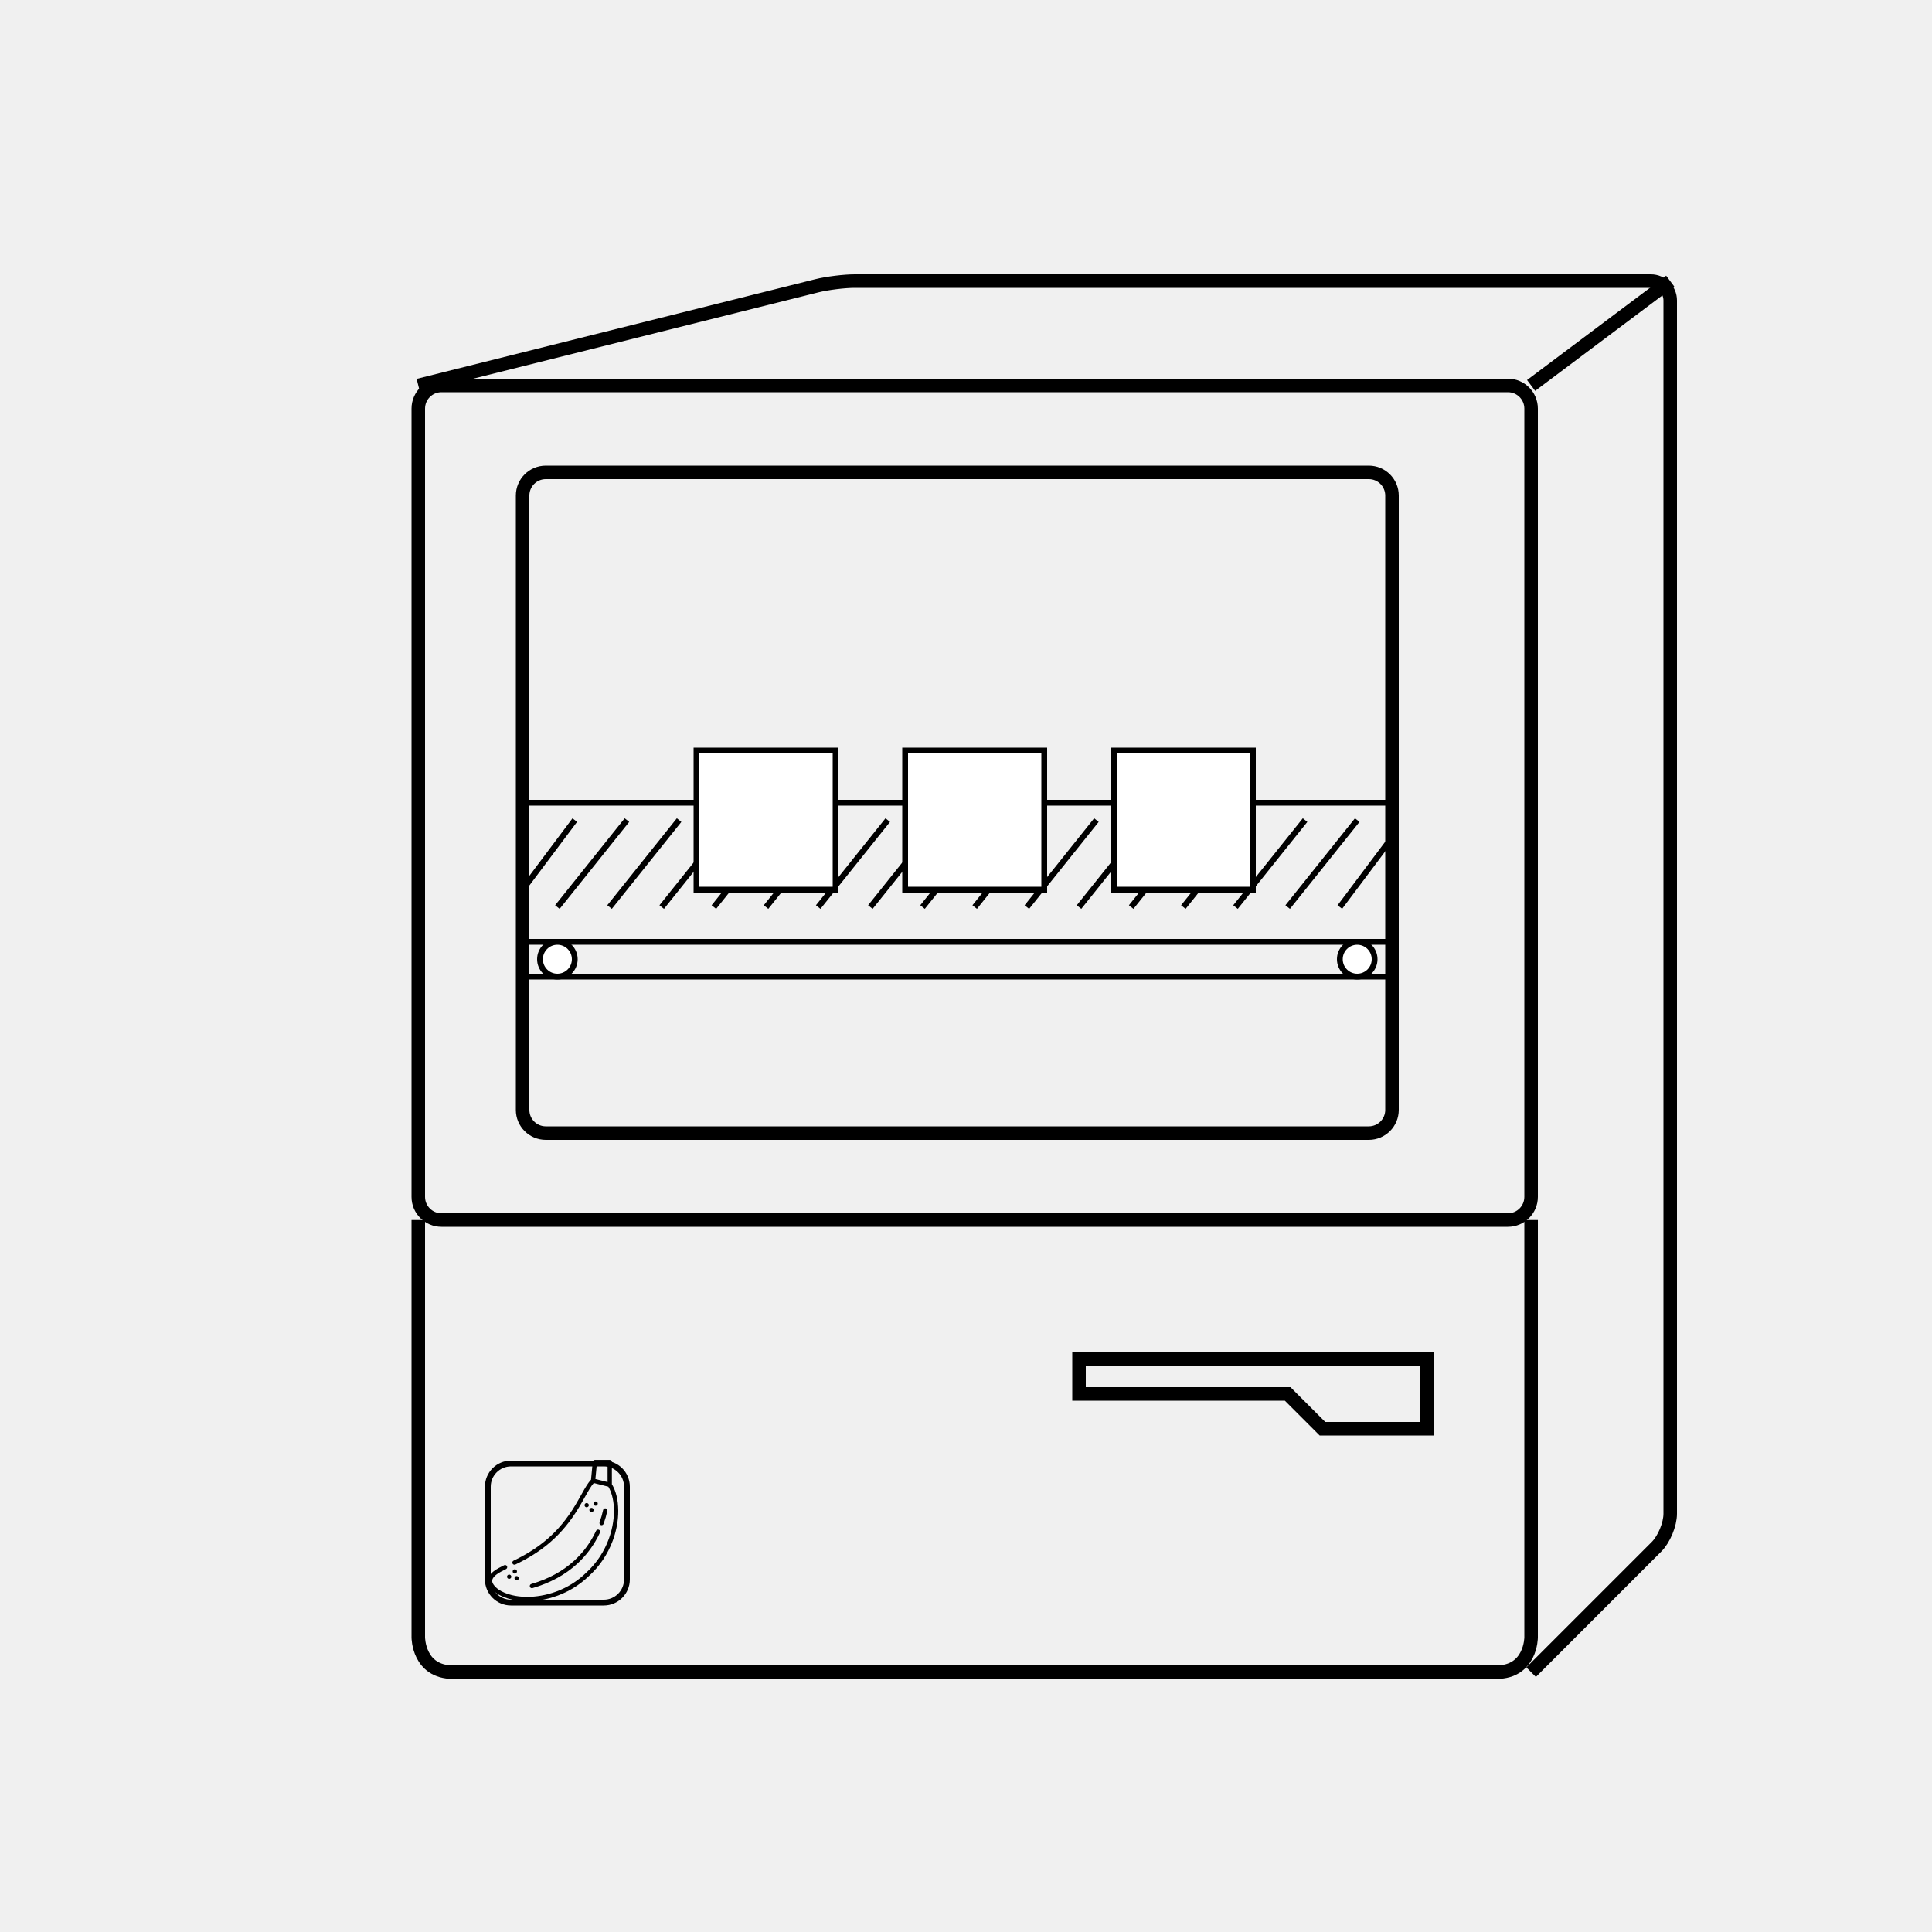
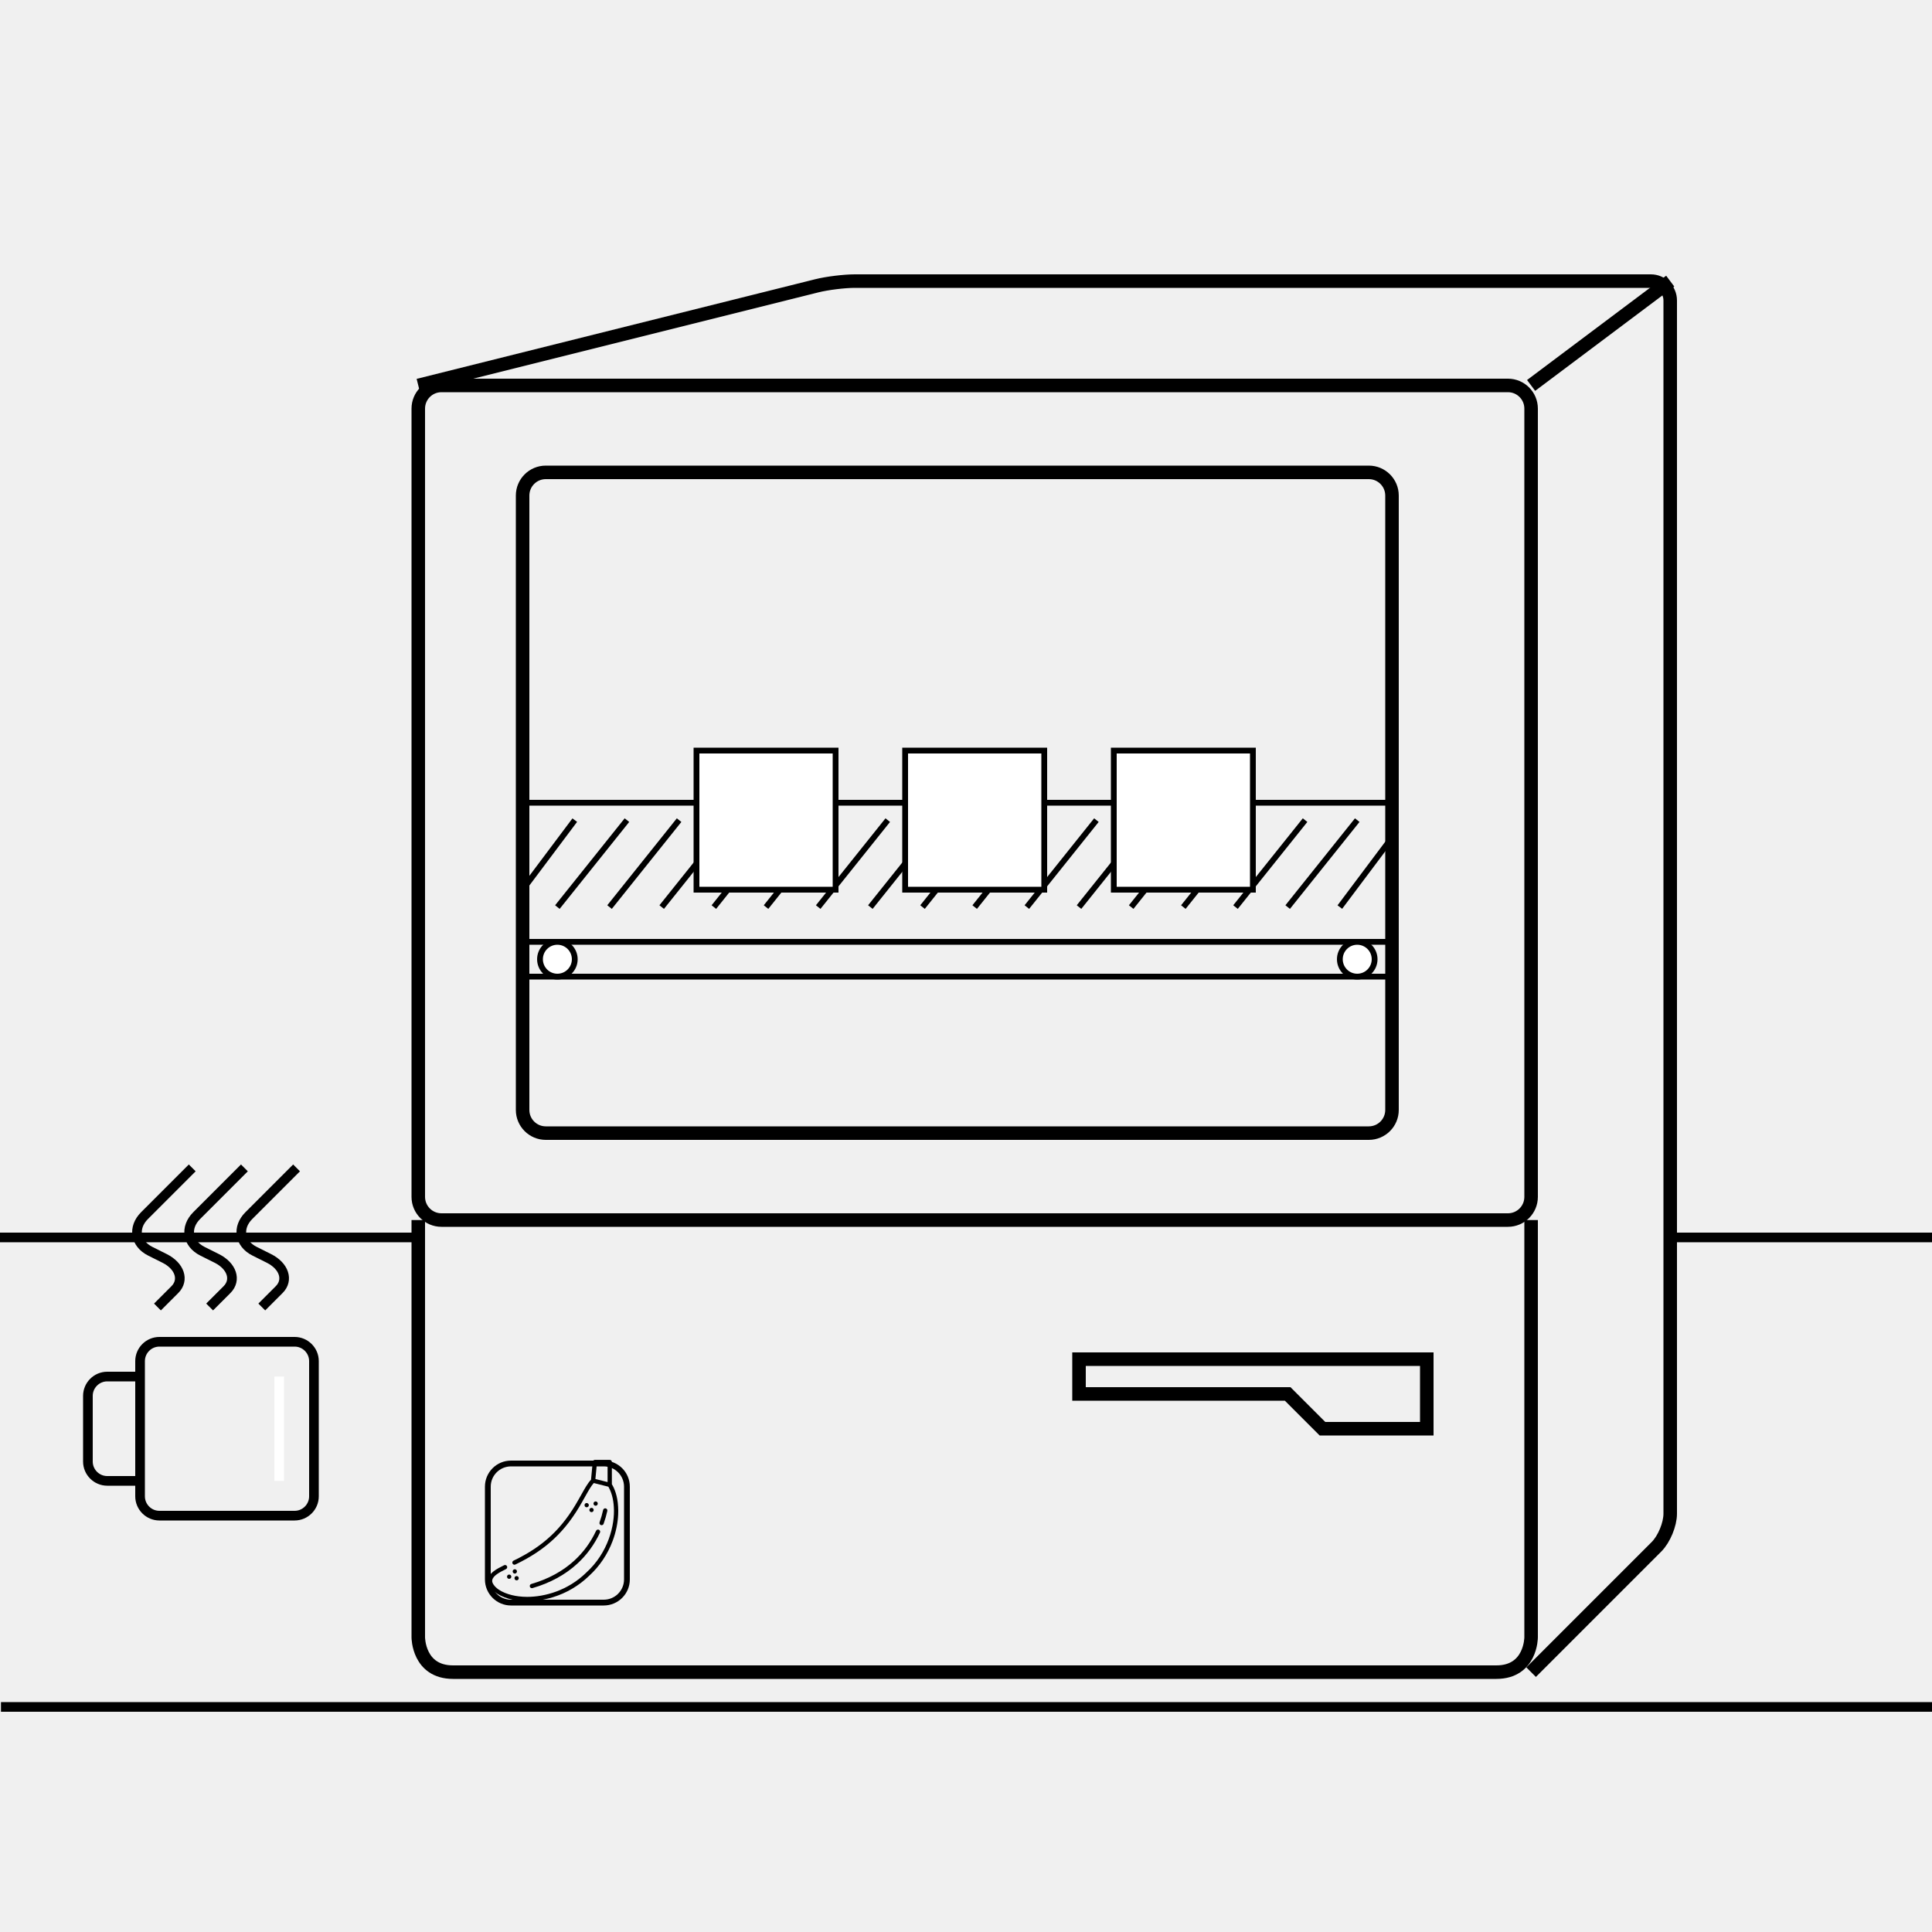
<svg xmlns="http://www.w3.org/2000/svg" version="1.1" id="loop" x="0px" y="0px" width="1000px" height="1000px" viewBox="0 0 1000 1000" enable-background="new 0 0 1000 1000" xml:space="preserve">
  <g display="none">
    <g id="Desktop">
      <g display="inline">
        <path fill="none" stroke="#000000" stroke-width="4" stroke-miterlimit="10" d="M369.5,591c0,5.5-4.5,10-10,10h-88     c-5.5,0-10-4.5-10-10V251c0-5.5,4.5-10,10-10h88c5.5,0,10,4.5,10,10V591z" />
      </g>
      <line display="inline" fill="none" stroke="#000000" stroke-width="4" stroke-miterlimit="10" x1="380.5" y1="239" x2="380.5" y2="599" />
      <g display="inline">
        <path fill="none" stroke="#000000" stroke-width="4" stroke-miterlimit="10" d="M380.5,599h350c5.5,0,10-4.5,10-10V249     c0-5.5-4.5-10-10-10h-350" />
      </g>
      <line display="inline" fill="none" stroke="#000000" stroke-width="4" stroke-miterlimit="10" x1="389.5" y1="275" x2="722.5" y2="275" />
      <polyline display="inline" fill="none" stroke="#000000" stroke-width="4" stroke-miterlimit="10" points="398.5,266 389.5,257     398.5,248   " />
      <rect x="497.5" y="248" display="inline" fill="none" stroke="#000000" stroke-width="4" stroke-miterlimit="10" width="18" height="18" />
      <line display="inline" fill="none" stroke="#000000" stroke-width="4" stroke-miterlimit="10" x1="524.5" y1="257" x2="605.5" y2="257" />
      <polyline display="inline" fill="none" stroke="#000000" stroke-width="4" stroke-miterlimit="10" points="407.5,311 407.5,383     515.5,383   " />
      <polyline display="inline" fill="none" stroke="#000000" stroke-width="4" stroke-miterlimit="10" points="407.5,401 407.5,473     515.5,473   " />
      <polyline display="inline" fill="none" stroke="#000000" stroke-width="4" stroke-miterlimit="10" points="407.5,491 407.5,563     515.5,563   " />
      <polyline display="inline" fill="none" stroke="#000000" stroke-width="4" stroke-miterlimit="10" points="587.5,311 587.5,383     695.5,383   " />
      <polyline display="inline" fill="none" stroke="#000000" stroke-width="4" stroke-miterlimit="10" points="587.5,401 587.5,473     695.5,473   " />
      <polyline display="inline" fill="none" stroke="#000000" stroke-width="4" stroke-miterlimit="10" points="587.5,491 587.5,563     695.5,563   " />
      <line display="inline" fill="none" stroke="#000000" stroke-width="4" stroke-miterlimit="10" x1="272.5" y1="275" x2="362.5" y2="275" />
      <circle display="inline" fill="none" stroke="#000000" stroke-width="4" stroke-miterlimit="10" cx="317.5" cy="257" r="9" />
      <line display="inline" fill="none" stroke="#000000" stroke-width="4" stroke-miterlimit="10" x1="272.5" y1="554" x2="362.5" y2="554" />
      <line display="inline" fill="none" stroke="#000000" stroke-width="4" stroke-miterlimit="10" x1="371.5" y1="248" x2="380.5" y2="248" />
      <polygon display="inline" fill="none" stroke="#000000" stroke-width="4" stroke-miterlimit="10" points="281.5,338.5 272.5,352     286,352 290.5,352   " />
      <polygon display="inline" fill="none" stroke="#000000" stroke-width="4" stroke-miterlimit="10" points="281.5,387.5 272.5,401     286,401 290.5,401   " />
      <polygon display="inline" fill="none" stroke="#000000" stroke-width="4" stroke-miterlimit="10" points="281.5,432.5 272.5,446     286,446 290.5,446   " />
      <line display="inline" fill="none" stroke="#000000" stroke-width="4" stroke-miterlimit="10" x1="299.5" y1="356" x2="335.5" y2="356" />
      <line display="inline" fill="none" stroke="#000000" stroke-width="4" stroke-miterlimit="10" x1="299.5" y1="401" x2="335.5" y2="401" />
      <line display="inline" fill="none" stroke="#000000" stroke-width="4" stroke-miterlimit="10" x1="299.5" y1="446" x2="335.5" y2="446" />
      <line display="inline" fill="none" stroke="#000000" stroke-width="4" stroke-miterlimit="10" x1="371.5" y1="590" x2="380.5" y2="590" />
      <g display="inline">
        <path d="M436.783,292.559V302h-1.219v-9.441H436.783z" />
        <path d="M438.911,302v-9.441h1.331l3.025,4.776c0.699,1.105,1.247,2.101,1.694,3.067l0.028-0.014     c-0.112-1.261-0.14-2.409-0.14-3.88v-3.95h1.147V302h-1.231l-2.998-4.791c-0.659-1.051-1.289-2.129-1.766-3.152l-0.042,0.014     c0.07,1.19,0.099,2.325,0.099,3.895V302H438.911z" />
        <path d="M454.72,301.692c-0.448,0.225-1.346,0.448-2.493,0.448c-2.662,0-4.665-1.681-4.665-4.777     c0-2.956,2.003-4.958,4.931-4.958c1.176,0,1.919,0.252,2.241,0.421l-0.294,0.993c-0.462-0.224-1.121-0.392-1.905-0.392     c-2.213,0-3.684,1.415-3.684,3.894c0,2.313,1.331,3.797,3.628,3.797c0.742,0,1.499-0.154,1.989-0.394L454.72,301.692z" />
        <path d="M464.017,297.182c0,3.25-1.976,4.973-4.385,4.973c-2.492,0-4.243-1.933-4.243-4.791c0-2.998,1.862-4.958,4.384-4.958     C462.35,292.405,464.017,294.38,464.017,297.182z M456.691,297.335c0,2.017,1.092,3.824,3.011,3.824     c1.934,0,3.026-1.779,3.026-3.923c0-1.877-0.98-3.838-3.013-3.838C457.699,293.399,456.691,295.262,456.691,297.335z" />
        <path d="M473.551,297.854c-0.069-1.315-0.153-2.898-0.14-4.076h-0.042c-0.322,1.107-0.714,2.283-1.19,3.586l-1.667,4.581h-0.926     l-1.526-4.496c-0.448-1.33-0.826-2.55-1.093-3.67h-0.027c-0.028,1.178-0.099,2.761-0.183,4.175L466.505,302h-1.163l0.658-9.441     h1.556l1.61,4.566c0.393,1.163,0.714,2.198,0.952,3.18h0.042c0.238-0.953,0.575-1.989,0.995-3.18l1.681-4.566h1.556l0.588,9.441     h-1.191L473.551,297.854z" />
        <path d="M478.069,292.559V302h-1.219v-9.441H478.069z" />
        <path d="M480.196,302v-9.441h1.331l3.025,4.776c0.699,1.105,1.246,2.101,1.694,3.067l0.028-0.014     c-0.112-1.261-0.14-2.409-0.14-3.88v-3.95h1.147V302h-1.231l-2.998-4.791c-0.659-1.051-1.289-2.129-1.766-3.152l-0.042,0.014     c0.07,1.19,0.099,2.325,0.099,3.895V302H480.196z" />
        <path d="M496.594,301.58c-0.547,0.195-1.625,0.519-2.899,0.519c-1.429,0-2.605-0.364-3.53-1.247     c-0.813-0.785-1.315-2.045-1.315-3.516c0.014-2.815,1.946-4.875,5.112-4.875c1.093,0,1.947,0.237,2.354,0.434l-0.294,0.995     c-0.504-0.224-1.135-0.406-2.087-0.406c-2.297,0-3.796,1.43-3.796,3.796c0,2.396,1.442,3.811,3.642,3.811     c0.798,0,1.345-0.112,1.625-0.252v-2.815h-1.919v-0.979h3.11v4.537H496.594z" />
      </g>
      <g display="inline">
        <path d="M623.634,297.182c0,3.25-1.976,4.973-4.384,4.973c-2.493,0-4.244-1.933-4.244-4.791c0-2.998,1.862-4.958,4.384-4.958     C621.967,292.405,623.634,294.38,623.634,297.182z M616.307,297.335c0,2.017,1.092,3.824,3.011,3.824     c1.934,0,3.026-1.779,3.026-3.923c0-1.877-0.98-3.838-3.013-3.838C617.315,293.399,616.307,295.262,616.307,297.335z" />
        <path d="M626.429,292.559v5.589c0,2.115,0.938,3.013,2.199,3.013c1.4,0,2.297-0.926,2.297-3.013v-5.589h1.231v5.505     c0,2.899-1.526,4.09-3.571,4.09c-1.934,0-3.391-1.106-3.391-4.033v-5.562H626.429z" />
        <path d="M636.061,293.596h-2.872v-1.037h6.99v1.037h-2.885V302h-1.233V293.596L636.061,293.596z" />
        <path d="M648.034,301.58c-0.546,0.195-1.625,0.519-2.898,0.519c-1.429,0-2.605-0.364-3.53-1.247     c-0.813-0.785-1.316-2.045-1.316-3.516c0.015-2.815,1.947-4.875,5.113-4.875c1.092,0,1.947,0.237,2.354,0.434l-0.294,0.995     c-0.505-0.224-1.136-0.406-2.087-0.406c-2.298,0-3.797,1.43-3.797,3.796c0,2.396,1.443,3.811,3.643,3.811     c0.798,0,1.345-0.112,1.625-0.252v-2.815h-1.919v-0.979h3.109v4.537H648.034z" />
        <path d="M657.961,297.182c0,3.25-1.976,4.973-4.385,4.973c-2.492,0-4.244-1.933-4.244-4.791c0-2.998,1.863-4.958,4.385-4.958     C656.293,292.405,657.961,294.38,657.961,297.182z M650.635,297.335c0,2.017,1.092,3.824,3.012,3.824     c1.933,0,3.025-1.779,3.025-3.923c0-1.877-0.98-3.838-3.013-3.838C651.643,293.399,650.635,295.262,650.635,297.335z" />
        <path d="M660.758,292.559V302h-1.22v-9.441H660.758z" />
        <path d="M662.885,302v-9.441h1.331l3.024,4.776c0.7,1.105,1.247,2.101,1.695,3.067l0.028-0.014     c-0.112-1.261-0.141-2.409-0.141-3.88v-3.95h1.148V302h-1.232l-2.998-4.791c-0.659-1.051-1.289-2.129-1.765-3.152l-0.042,0.014     c0.07,1.19,0.098,2.325,0.098,3.895V302H662.885z" />
        <path d="M679.282,301.58c-0.546,0.195-1.625,0.519-2.898,0.519c-1.43,0-2.605-0.364-3.53-1.247     c-0.813-0.785-1.316-2.045-1.316-3.516c0.015-2.815,1.947-4.875,5.113-4.875c1.092,0,1.947,0.237,2.354,0.434l-0.295,0.995     c-0.504-0.224-1.135-0.406-2.087-0.406c-2.297,0-3.796,1.43-3.796,3.796c0,2.396,1.443,3.811,3.643,3.811     c0.798,0,1.345-0.112,1.625-0.252v-2.815h-1.919v-0.979h3.109v4.537H679.282z" />
      </g>
    </g>
    <g id="Mobile">
      <path display="inline" fill="none" stroke="#000000" stroke-width="4" stroke-miterlimit="10" d="M1127.5,588    c0,6.627-5.373,12-12,12h-201c-6.627,0-12-5.373-12-12V252c0-6.627,5.373-12,12-12h201c6.627,0,12,5.373,12,12V588z" />
      <line display="inline" fill="none" stroke="#000000" stroke-width="4" stroke-miterlimit="10" x1="920.5" y1="293" x2="1100.5" y2="293" />
      <circle display="inline" fill="none" stroke="#000000" stroke-width="4" stroke-miterlimit="10" cx="1010.5" cy="266" r="18" />
      <line display="inline" fill="none" stroke="#000000" stroke-width="4" stroke-miterlimit="10" x1="921.5" y1="563" x2="1101.5" y2="563" />
      <polyline display="inline" fill="none" stroke="#000000" stroke-width="4" stroke-miterlimit="10" points="966.5,329 966.5,401     1074.5,401   " />
      <polyline display="inline" fill="none" stroke="#000000" stroke-width="4" stroke-miterlimit="10" points="966.5,455 966.5,527     1074.5,527   " />
      <g display="inline">
        <path d="M984.719,302.154v9.441h-1.22v-9.441H984.719z" />
        <path d="M986.846,311.595v-9.441h1.332l3.024,4.776c0.699,1.106,1.246,2.101,1.694,3.068l0.028-0.015     c-0.112-1.261-0.142-2.408-0.142-3.88v-3.95h1.148v9.441H992.7l-2.997-4.791c-0.658-1.051-1.289-2.129-1.765-3.152l-0.043,0.015     c0.07,1.189,0.099,2.325,0.099,3.894v4.034L986.846,311.595L986.846,311.595z" />
        <path d="M1002.655,311.287c-0.448,0.224-1.345,0.447-2.493,0.447c-2.661,0-4.664-1.681-4.664-4.776     c0-2.956,2.003-4.958,4.931-4.958c1.177,0,1.92,0.252,2.242,0.42l-0.295,0.994c-0.462-0.225-1.121-0.393-1.904-0.393     c-2.214,0-3.686,1.415-3.686,3.895c0,2.312,1.331,3.796,3.628,3.796c0.742,0,1.5-0.154,1.989-0.394L1002.655,311.287z" />
        <path d="M1011.952,306.777c0,3.25-1.976,4.974-4.384,4.974c-2.494,0-4.244-1.934-4.244-4.791c0-2.998,1.862-4.958,4.385-4.958     C1010.285,302,1011.952,303.975,1011.952,306.777z M1004.628,306.931c0,2.017,1.092,3.824,3.011,3.824     c1.933,0,3.025-1.779,3.025-3.922c0-1.877-0.979-3.838-3.012-3.838C1005.635,302.995,1004.628,304.857,1004.628,306.931z" />
        <path d="M1021.486,307.448c-0.07-1.315-0.154-2.898-0.141-4.075h-0.041c-0.322,1.106-0.715,2.282-1.191,3.586l-1.666,4.581     h-0.926l-1.526-4.496c-0.447-1.331-0.825-2.55-1.093-3.67h-0.027c-0.027,1.177-0.099,2.76-0.183,4.174l-0.252,4.048h-1.163     l0.658-9.441h1.556l1.61,4.566c0.393,1.163,0.715,2.199,0.953,3.18h0.041c0.238-0.953,0.575-1.988,0.995-3.18l1.681-4.566h1.555     l0.59,9.441h-1.19L1021.486,307.448z" />
        <path d="M1026.005,302.154v9.441h-1.22v-9.441H1026.005z" />
        <path d="M1028.132,311.595v-9.441h1.331l3.025,4.776c0.699,1.106,1.246,2.101,1.694,3.068l0.028-0.015     c-0.112-1.261-0.142-2.408-0.142-3.88v-3.95h1.148v9.441h-1.232l-2.997-4.791c-0.659-1.051-1.289-2.129-1.765-3.152l-0.043,0.015     c0.069,1.189,0.099,2.325,0.099,3.894v4.034L1028.132,311.595L1028.132,311.595z" />
        <path d="M1044.529,311.175c-0.547,0.196-1.625,0.519-2.898,0.519c-1.43,0-2.605-0.363-3.53-1.247     c-0.813-0.784-1.316-2.045-1.316-3.516c0.015-2.815,1.947-4.875,5.113-4.875c1.092,0,1.946,0.238,2.353,0.434l-0.293,0.995     c-0.505-0.224-1.136-0.405-2.089-0.405c-2.297,0-3.795,1.429-3.795,3.796c0,2.396,1.442,3.81,3.643,3.81     c0.798,0,1.345-0.112,1.625-0.252v-2.814h-1.919v-0.98h3.108L1044.529,311.175L1044.529,311.175z" />
      </g>
      <g display="inline">
        <path d="M991.852,450.027c0,3.25-1.976,4.974-4.385,4.974c-2.493,0-4.244-1.934-4.244-4.791c0-2.998,1.862-4.958,4.385-4.958     C990.184,445.25,991.852,447.226,991.852,450.027z M984.525,450.181c0,2.017,1.092,3.824,3.012,3.824     c1.934,0,3.025-1.779,3.025-3.923c0-1.877-0.979-3.838-3.012-3.838C985.533,446.244,984.525,448.108,984.525,450.181z" />
        <path d="M994.647,445.405v5.589c0,2.115,0.938,3.013,2.199,3.013c1.4,0,2.298-0.926,2.298-3.013v-5.589h1.231v5.505     c0,2.899-1.526,4.091-3.571,4.091c-1.935,0-3.391-1.107-3.391-4.034v-5.562H994.647z" />
        <path d="M1004.279,446.441h-2.871v-1.037h6.989v1.037h-2.886v8.404h-1.232V446.441L1004.279,446.441z" />
        <path d="M1016.253,454.425c-0.547,0.195-1.625,0.519-2.898,0.519c-1.43,0-2.604-0.364-3.531-1.247     c-0.813-0.785-1.315-2.045-1.315-3.516c0.014-2.815,1.946-4.875,5.112-4.875c1.093,0,1.947,0.238,2.354,0.434l-0.295,0.995     c-0.504-0.224-1.135-0.406-2.087-0.406c-2.297,0-3.796,1.43-3.796,3.797c0,2.396,1.442,3.81,3.643,3.81     c0.798,0,1.344-0.112,1.625-0.252v-2.815h-1.92v-0.979h3.109L1016.253,454.425L1016.253,454.425z" />
        <path d="M1026.179,450.027c0,3.25-1.977,4.974-4.384,4.974c-2.494,0-4.244-1.934-4.244-4.791c0-2.998,1.861-4.958,4.384-4.958     C1024.512,445.25,1026.179,447.226,1026.179,450.027z M1018.854,450.181c0,2.017,1.092,3.824,3.012,3.824     c1.933,0,3.025-1.779,3.025-3.923c0-1.877-0.98-3.838-3.012-3.838C1019.861,446.244,1018.854,448.108,1018.854,450.181z" />
        <path d="M1028.975,445.405v9.441h-1.219v-9.441H1028.975z" />
        <path d="M1031.103,454.846v-9.441h1.331l3.024,4.776c0.7,1.105,1.246,2.101,1.695,3.067l0.027-0.014     c-0.111-1.261-0.141-2.409-0.141-3.88v-3.95h1.148v9.441h-1.232l-2.996-4.791c-0.659-1.051-1.289-2.129-1.767-3.152l-0.042,0.014     c0.069,1.19,0.1,2.325,0.1,3.895v4.034L1031.103,454.846L1031.103,454.846z" />
        <path d="M1047.5,454.425c-0.547,0.195-1.625,0.519-2.898,0.519c-1.429,0-2.605-0.364-3.53-1.247     c-0.813-0.785-1.315-2.045-1.315-3.516c0.014-2.815,1.946-4.875,5.112-4.875c1.093,0,1.946,0.238,2.354,0.434l-0.294,0.995     c-0.504-0.224-1.135-0.406-2.088-0.406c-2.297,0-3.795,1.43-3.795,3.797c0,2.396,1.441,3.81,3.642,3.81     c0.798,0,1.345-0.112,1.624-0.252v-2.815h-1.918v-0.979h3.107V454.425z" />
      </g>
      <line display="inline" fill="none" stroke="#000000" stroke-width="4" stroke-miterlimit="10" x1="1082.5" y1="258" x2="1109.5" y2="258" />
      <line display="inline" fill="none" stroke="#000000" stroke-width="4" stroke-miterlimit="10" x1="1082.5" y1="266" x2="1109.5" y2="266" />
      <line display="inline" fill="none" stroke="#000000" stroke-width="4" stroke-miterlimit="10" x1="1082.5" y1="275" x2="1109.5" y2="275" />
    </g>
    <polyline display="inline" fill="none" stroke="#FFFFFF" stroke-width="4" stroke-miterlimit="10" points="416.5,320 416.5,374    497.5,374  " />
    <polyline display="inline" fill="none" stroke="#FFFFFF" stroke-width="4" stroke-miterlimit="10" points="416.5,410 416.5,464    497.5,464  " />
    <polyline display="inline" fill="none" stroke="#FFFFFF" stroke-width="4" stroke-miterlimit="10" points="416.5,500 416.5,554    497.5,554  " />
    <polyline display="inline" fill="none" stroke="#FFFFFF" stroke-width="4" stroke-miterlimit="10" points="596.5,320 596.5,374    677.5,374  " />
    <polyline display="inline" fill="none" stroke="#FFFFFF" stroke-width="4" stroke-miterlimit="10" points="596.5,410 596.5,464    677.5,464  " />
    <polyline display="inline" fill="none" stroke="#FFFFFF" stroke-width="4" stroke-miterlimit="10" points="596.5,500 596.5,554    677.5,554  " />
    <polyline display="inline" fill="none" stroke="#FFFFFF" stroke-width="4" stroke-miterlimit="10" points="596.5,320 596.5,374    677.5,374  " />
    <polyline display="inline" fill="none" stroke="#FFFFFF" stroke-width="4" stroke-miterlimit="10" points="974.5,338 974.5,392    1055.5,392  " />
    <polyline display="inline" fill="none" stroke="#FFFFFF" stroke-width="4" stroke-miterlimit="10" points="974.5,464 974.5,518    1055.5,518  " />
  </g>
  <path fill="none" stroke="#000000" stroke-width="7" stroke-miterlimit="10" d="M792.5,619.5c0,6.627-5.373,12-12,12h-552  c-6.627,0-12-5.373-12-12v-408c0-6.627,5.373-12,12-12h552c6.627,0,12,5.373,12,12V619.5z" />
  <path fill="none" stroke="#000000" stroke-width="7" stroke-miterlimit="10" d="M216.5,631.5v216c0,0,0,18,18,18h540  c18,0,18-18,18-18v-216" />
  <polygon fill="none" stroke="#000000" stroke-width="7" stroke-miterlimit="10" points="558.5,703.5 558.5,721.5 666.5,721.5   684.5,739.5 738.5,739.5 738.5,703.5 " />
  <rect x="234.5" y="298.5" display="none" fill="none" stroke="#000000" stroke-width="7" stroke-miterlimit="10" width="540" height="396" />
  <g>
    <path d="M319.969,783.817c0.058-1.338,0.048-2.65-0.038-3.922c-0.307-5.7-1.887-9.455-3.228-11.664v-11.49   c0-0.613-0.498-1.11-1.11-1.11h-7.688c-0.572,0-1.049,0.435-1.105,1.004l-0.888,9.249c-1.676,1.771-3.15,4.403-4.842,7.426   c-0.518,0.927-1.055,1.884-1.618,2.854c-0.003,0.006-0.006,0.011-0.009,0.017c-4.228,7.577-8.86,13.671-14.166,18.633   c-5.283,4.986-11.653,9.23-19.473,12.976c-0.553,0.265-0.787,0.928-0.522,1.48c0.191,0.398,0.588,0.631,1.002,0.631   c0.161,0,0.324-0.035,0.479-0.109c8.031-3.846,14.586-8.217,20.035-13.36c5.47-5.115,10.239-11.383,14.58-19.16   c0.57-0.982,1.109-1.945,1.63-2.877c1.553-2.774,2.914-5.202,4.331-6.781l7.54,1.899c1.611,2.717,2.616,6.424,2.837,10.518   c0.614,9.145-2.771,23.539-14.337,34.015c-0.01,0.01-0.019,0.019-0.029,0.028c-9.528,9.286-21.529,12.461-30.503,12.461   c-1.55,0-3.011-0.096-4.352-0.27c-4.618-0.538-10.449-2.391-12.966-5.975c-0.632-0.899-0.896-1.754-0.744-2.404   c0.003-0.015,0.007-0.029,0.009-0.045c0.428-2.239,3.612-3.97,7.119-5.691c0.55-0.27,0.778-0.936,0.507-1.485   c-0.27-0.551-0.935-0.777-1.485-0.508c-4.177,2.05-7.685,4.01-8.317,7.246c-0.293,1.288,0.084,2.728,1.094,4.164   c1.138,1.62,2.985,3.105,5.341,4.292c2.639,1.33,5.729,2.209,9.17,2.61c1.506,0.195,3.074,0.292,4.679,0.292   c4.27,0,8.807-0.685,13.162-2.012c7.091-2.159,13.599-5.987,18.821-11.072c5.398-4.895,9.624-11.151,12.22-18.095   c1.681-4.495,2.66-9.233,2.861-13.691C319.968,783.865,319.969,783.84,319.969,783.817z M308.915,757.85h5.568v9.271l-6.307-1.588   L308.915,757.85z" />
    <path d="M297.304,807.718c-5.996,5.505-13.498,9.591-22.297,12.144c-0.589,0.17-0.928,0.787-0.757,1.375   c0.141,0.485,0.584,0.801,1.066,0.801c0.103,0,0.207-0.014,0.31-0.044c9.13-2.649,16.928-6.901,23.18-12.64   c4.915-4.512,8.865-9.922,11.741-16.08c0.259-0.555,0.019-1.216-0.536-1.475c-0.556-0.26-1.216-0.02-1.476,0.536   C305.783,798.229,302.004,803.405,297.304,807.718z" />
    <path d="M311.01,789.373c0.124,0.044,0.25,0.065,0.375,0.065c0.455,0,0.882-0.282,1.045-0.735c0.787-2.189,1.432-4.428,1.916-6.651   c0.13-0.599-0.25-1.19-0.849-1.321c-0.598-0.13-1.19,0.25-1.32,0.849c-0.464,2.13-1.082,4.274-1.836,6.373   C310.133,788.531,310.433,789.165,311.01,789.373z" />
    <path d="M302.74,779.683c0.539,0.839,1.879,0.52,2.021-0.452c0.144-0.981-1.031-1.65-1.802-1.021   C302.523,778.565,302.425,779.218,302.74,779.683z" />
    <path d="M307.266,778.677c0.172,0.408,0.579,0.686,1.025,0.686c0.494-0.001,0.938-0.338,1.069-0.813   c0.119-0.433-0.038-0.91-0.399-1.181c-0.373-0.28-0.888-0.297-1.278-0.043C307.239,777.615,307.071,778.189,307.266,778.677z" />
    <path d="M306.955,780.79c-0.642-0.642-1.771-0.249-1.886,0.647c-0.06,0.473,0.203,0.946,0.636,1.145   c0.435,0.199,0.966,0.094,1.287-0.262C307.384,781.888,307.368,781.203,306.955,780.79z" />
    <path d="M262.759,816.885c0.714,0.714,1.977,0.131,1.892-0.877c-0.04-0.468-0.38-0.867-0.834-0.983   c-0.446-0.114-0.93,0.069-1.189,0.45C262.332,815.908,262.387,816.512,262.759,816.885z" />
    <path d="M266.252,812.281c-0.502,0.104-0.881,0.544-0.892,1.06c-0.01,0.453,0.264,0.881,0.685,1.054   c0.915,0.374,1.848-0.594,1.431-1.492C267.263,812.445,266.747,812.18,266.252,812.281z" />
    <path d="M266.977,815.847c-0.912,0.365-0.883,1.712,0.025,2.06c0.447,0.171,0.975,0.031,1.271-0.348   c0.28-0.36,0.315-0.863,0.082-1.256C268.079,815.838,267.478,815.636,266.977,815.847z" />
  </g>
  <path fill="none" stroke="#000000" stroke-width="3" stroke-miterlimit="10" d="M324.5,817.5c0,6.627-5.373,12-12,12h-48  c-6.627,0-12-5.373-12-12v-48c0-6.627,5.373-12,12-12h48c6.627,0,12,5.373,12,12V817.5z" />
  <g>
    <path fill="none" stroke="#000000" stroke-width="7" stroke-miterlimit="10" d="M216.5,199.5l206.299-51.575   c5.335-1.334,14.201-2.425,19.701-2.425h412c5.5,0,10,4.5,10,10v628c0,5.5-3.182,13.182-7.071,17.071L792.5,865.5" />
  </g>
  <line fill="none" stroke="#000000" stroke-width="7" stroke-miterlimit="10" x1="792.5" y1="199.5" x2="864.5" y2="145.5" />
  <path fill="none" stroke="#000000" stroke-width="7" stroke-miterlimit="10" d="M720.5,574.5c0,6.627-5.373,12-12,12h-426  c-6.627,0-12-5.373-12-12v-318c0-6.627,5.373-12,12-12h426c6.627,0,12,5.373,12,12V574.5z" />
  <rect x="270.5" y="415.5" fill="none" stroke="#000000" stroke-width="3" stroke-miterlimit="10" width="450" height="72" />
  <g id="belt">
    <line fill="none" stroke="#000000" stroke-width="3" stroke-miterlimit="10" x1="351.5" y1="424.5" x2="315.5" y2="469.5" />
    <line fill="none" stroke="#000000" stroke-width="3" stroke-miterlimit="10" x1="378.5" y1="424.5" x2="342.5" y2="469.5" />
    <line fill="none" stroke="#000000" stroke-width="3" stroke-miterlimit="10" x1="405.5" y1="424.5" x2="369.5" y2="469.5" />
    <line fill="none" stroke="#000000" stroke-width="3" stroke-miterlimit="10" x1="432.5" y1="424.5" x2="396.5" y2="469.5" />
    <line fill="none" stroke="#000000" stroke-width="3" stroke-miterlimit="10" x1="459.5" y1="424.5" x2="423.5" y2="469.5" />
    <line fill="none" stroke="#000000" stroke-width="3" stroke-miterlimit="10" x1="486.5" y1="424.5" x2="450.5" y2="469.5" />
    <line fill="none" stroke="#000000" stroke-width="3" stroke-miterlimit="10" x1="513.5" y1="424.5" x2="477.5" y2="469.5" />
    <line fill="none" stroke="#000000" stroke-width="3" stroke-miterlimit="10" x1="540.5" y1="424.5" x2="504.5" y2="469.5" />
    <line fill="none" stroke="#000000" stroke-width="3" stroke-miterlimit="10" x1="567.5" y1="424.5" x2="531.5" y2="469.5" />
    <line fill="none" stroke="#000000" stroke-width="3" stroke-miterlimit="10" x1="594.5" y1="424.5" x2="558.5" y2="469.5" />
    <line fill="none" stroke="#000000" stroke-width="3" stroke-miterlimit="10" x1="621.5" y1="424.5" x2="585.5" y2="469.5" />
    <line fill="none" stroke="#000000" stroke-width="3" stroke-miterlimit="10" x1="648.5" y1="424.5" x2="612.5" y2="469.5" />
    <line fill="none" stroke="#000000" stroke-width="3" stroke-miterlimit="10" x1="675.5" y1="424.5" x2="639.5" y2="469.5" />
    <line fill="none" stroke="#000000" stroke-width="3" stroke-miterlimit="10" x1="702.5" y1="424.5" x2="666.5" y2="469.5" />
    <line fill="none" stroke="#000000" stroke-width="3" stroke-miterlimit="10" x1="324.5" y1="424.5" x2="288.5" y2="469.5" />
    <line fill="none" stroke="#000000" stroke-width="3" stroke-miterlimit="10" x1="297.5" y1="424.5" x2="270.5" y2="460.5" />
    <line fill="none" stroke="#000000" stroke-width="3" stroke-miterlimit="10" x1="720.5" y1="433.5" x2="693.5" y2="469.5" />
  </g>
  <rect x="576.5" y="388.5" fill="#FFFFFF" stroke="#000000" stroke-width="3" stroke-miterlimit="10" width="72" height="72" />
  <rect x="468.5" y="388.5" fill="#FFFFFF" stroke="#000000" stroke-width="3" stroke-miterlimit="10" width="72" height="72" />
  <rect x="360.5" y="388.5" fill="#FFFFFF" stroke="#000000" stroke-width="3" stroke-miterlimit="10" width="72" height="72" />
  <circle fill="#FFFFFF" stroke="#000000" stroke-width="3" stroke-miterlimit="10" cx="288.5" cy="496.5" r="9" />
  <circle fill="#FFFFFF" stroke="#000000" stroke-width="3" stroke-miterlimit="10" cx="702.5" cy="496.5" r="9" />
  <line fill="#FFFFFF" stroke="#000000" stroke-width="3" stroke-miterlimit="10" x1="270.5" y1="505.5" x2="720.5" y2="505.5" />
+   <line fill="none" stroke="#000000" stroke-width="5" stroke-miterlimit="10" x1="0.5" y1="883.5" x2="1000" y2="883.5" />
+   <line fill="none" stroke="#000000" stroke-width="5" stroke-miterlimit="10" x1="0" y1="640.5" x2="216.5" y2="640.5" />
+   <line fill="none" stroke="#000000" stroke-width="5" stroke-miterlimit="10" x1="864.5" y1="640.5" x2="1081" y2="640.5" />
+   <path fill="none" stroke="#000000" stroke-width="5" stroke-miterlimit="10" d="M-575.5,460.5" />
+   <g>
+     <path fill="none" stroke="#000000" stroke-width="5" stroke-miterlimit="10" d="M162.5,774.5c0,5.5-4.5,10-10,10h-70   c-5.5,0-10-4.5-10-10v-70c0-5.5,4.5-10,10-10h70c5.5,0,10,4.5,10,10V774.5z" />
+   </g>
+   <g>
+     <path fill="none" stroke="#000000" stroke-width="5" stroke-miterlimit="10" d="M72.5,712.5h-17c-5.5,0-10,4.5-10,10v34   c0,5.5,4.5,10,10,10h17" />
+   </g>
+   <line fill="#FFFFFF" stroke="#FFFFFF" stroke-width="5" stroke-miterlimit="10" x1="144.5" y1="712.5" x2="144.5" y2="766.5" />
+   <g>
+     <path fill="none" stroke="#000000" stroke-width="5" stroke-miterlimit="10" d="M81.5,676.5c0,0,4.05-4.05,9-9   s2.56-12.22-5.311-16.155l-7.378-3.689c-7.871-3.936-9.22-12.246-2.998-18.469L99.5,604.5" />
+   </g>
+   <g>
+     <path fill="none" stroke="#000000" stroke-width="5" stroke-miterlimit="10" d="M108.5,676.5c0,0,4.05-4.05,9-9   s2.56-12.22-5.311-16.155l-7.378-3.689c-7.871-3.936-9.22-12.246-2.998-18.469L126.5,604.5" />
+   </g>
+   <g>
+     <path fill="none" stroke="#000000" stroke-width="5" stroke-miterlimit="10" d="M135.5,676.5c0,0,4.05-4.05,9-9   s2.56-12.22-5.311-16.155l-7.378-3.689c-7.871-3.936-9.22-12.246-2.998-18.469L153.5,604.5" />
+   </g>
</svg>
